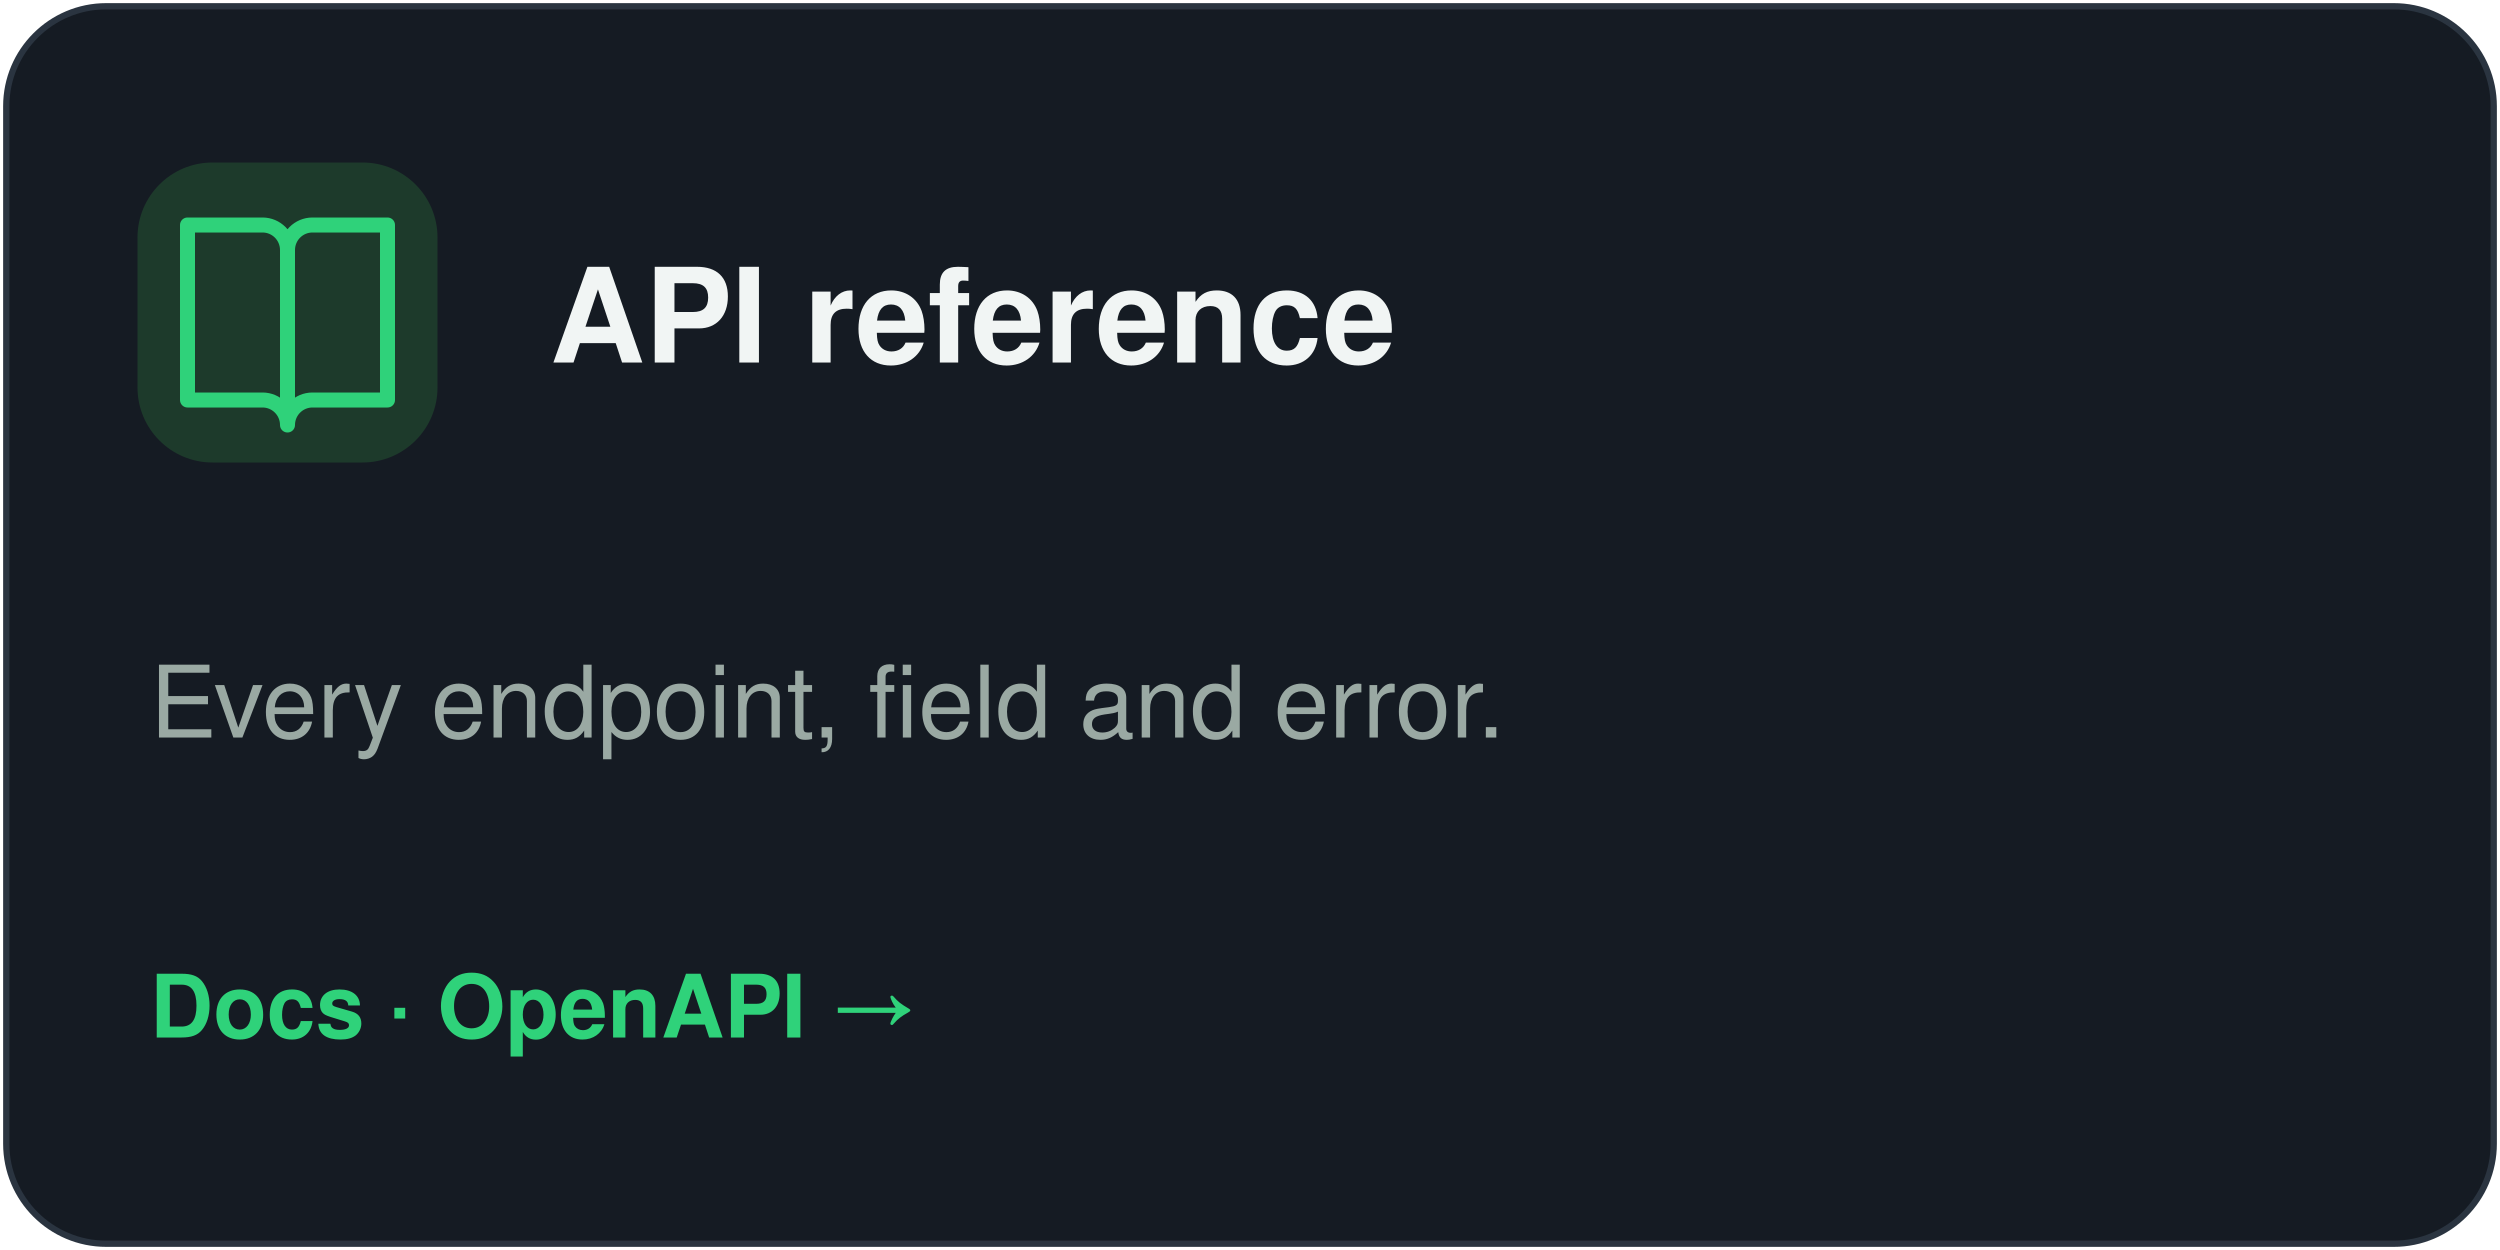
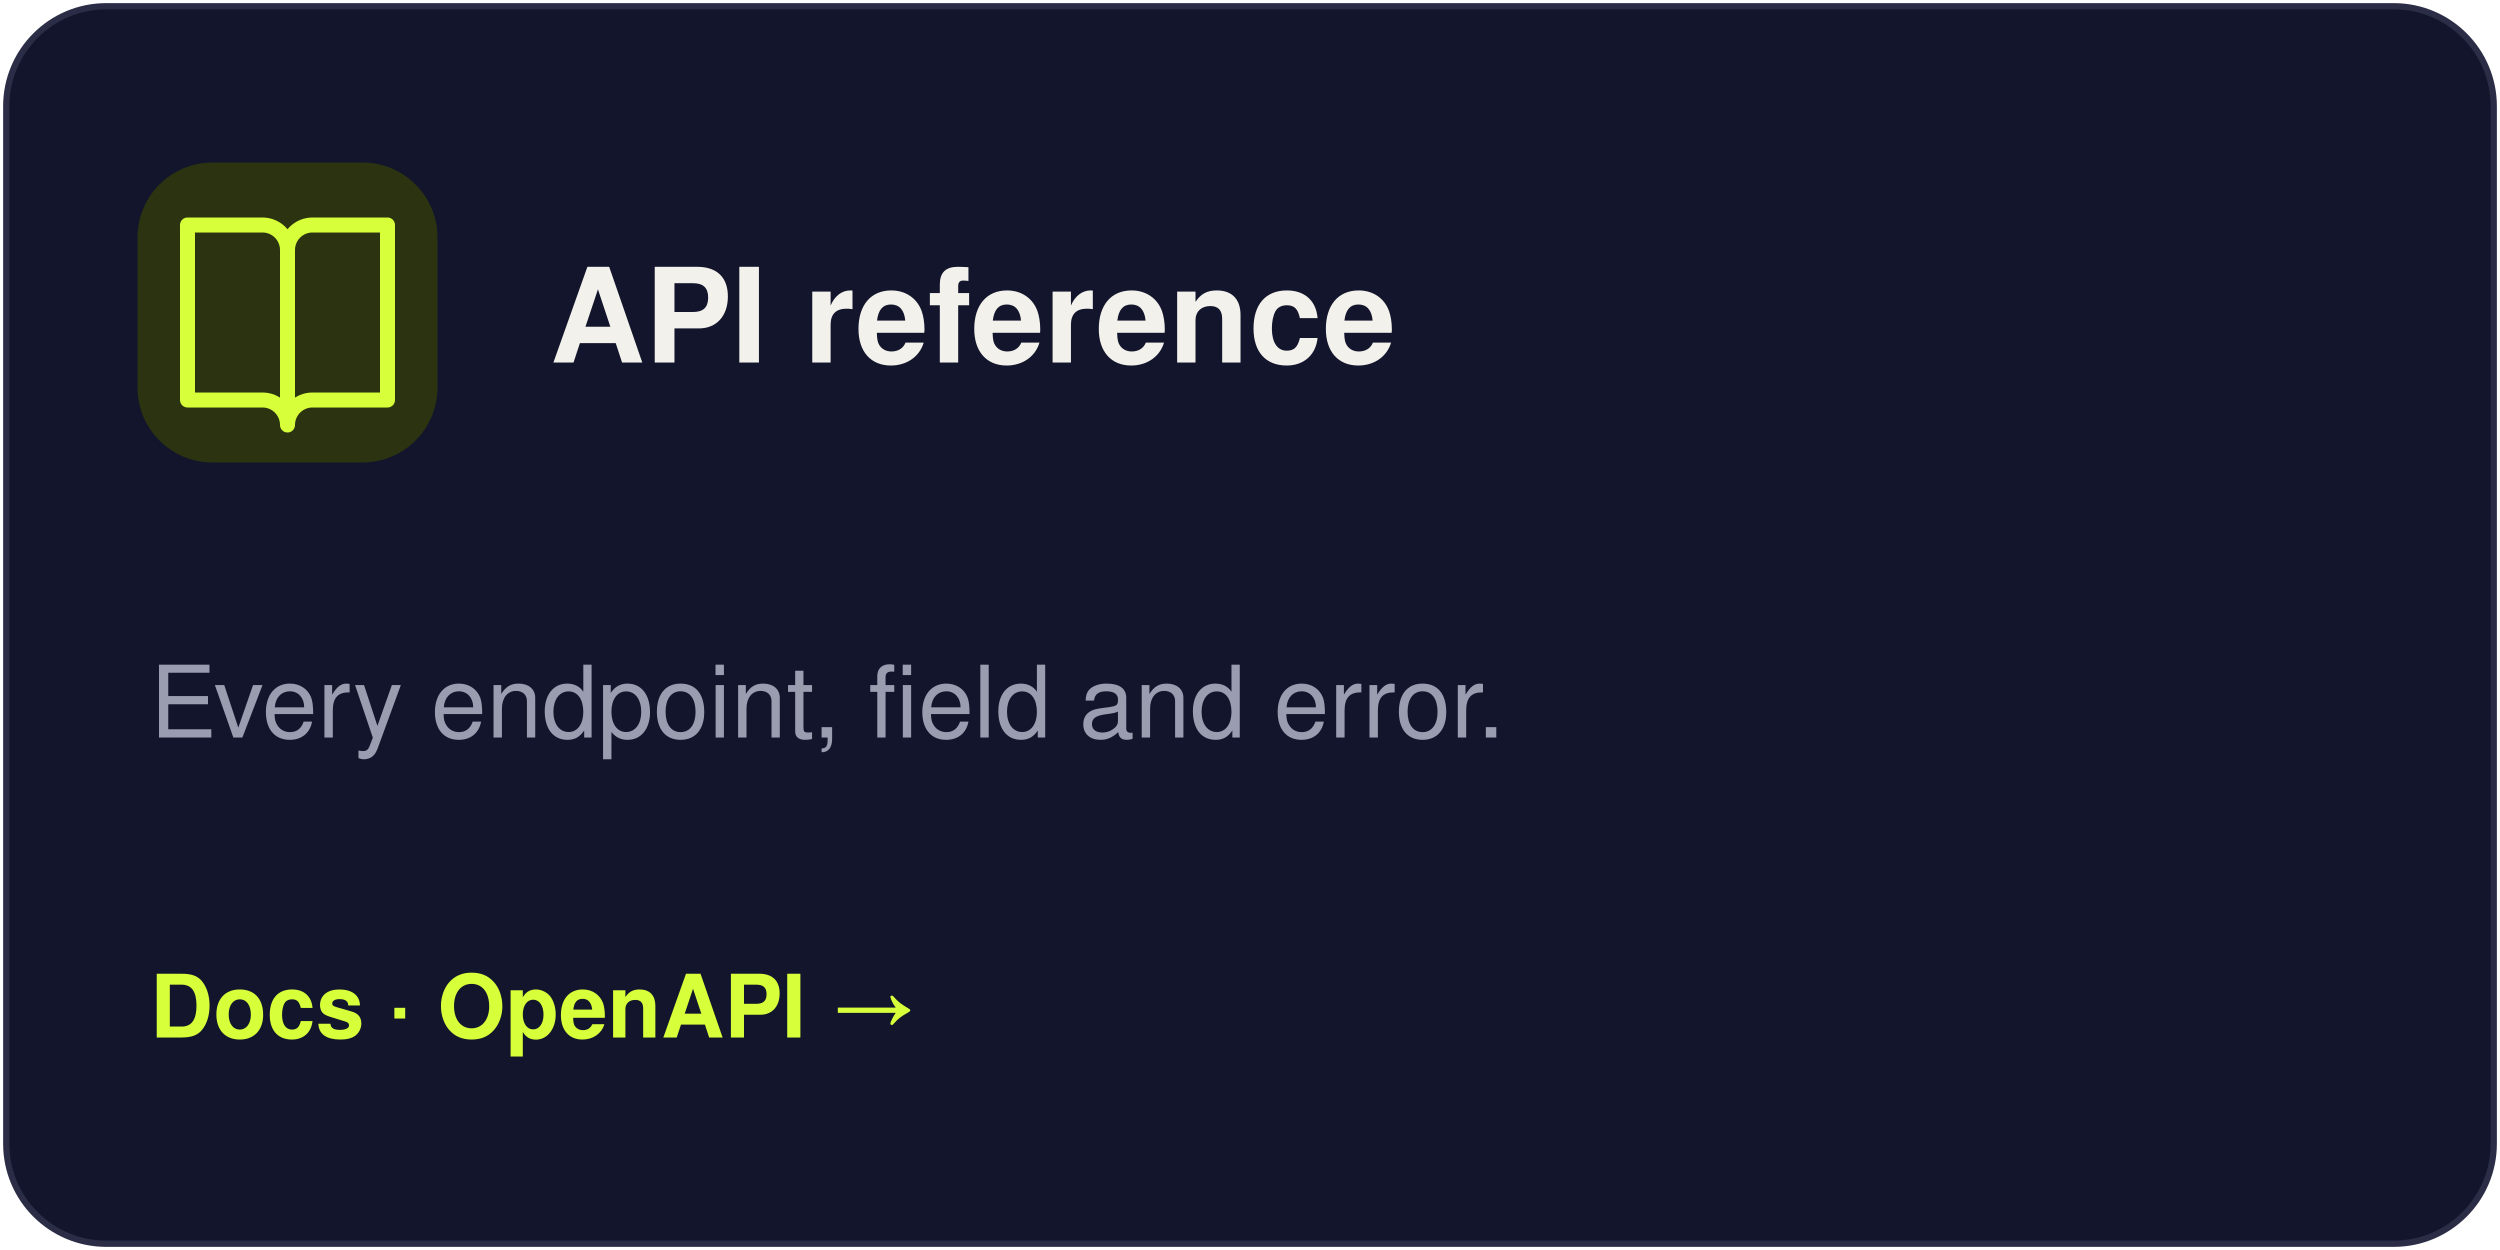
<svg xmlns="http://www.w3.org/2000/svg" width="400" height="200" viewBox="0 0 400 200" role="img" aria-label="API reference: Every endpoint, field and error.">
-   <rect x="1" y="1" width="398" height="198" rx="16" fill="#151b23" stroke="#2a3440" />
-   <rect x="22" y="26" width="48" height="48" rx="12" fill="#1d3a2b" />
+   <rect x="1" y="1" width="398" height="198" rx="16" fill="#12152B" stroke="#2A2D45" />
+   <rect x="22" y="26" width="48" height="48" rx="12" fill="#2B3311" />
  <g transform="translate(0,0)">
-     <path d="M30 36h12a4 4 0 0 1 4 4v28a4 4 0 0 0-4-4H30zM62 36H50a4 4 0 0 0-4 4v28a4 4 0 0 1 4-4h12z" fill="none" stroke="#2fd27a" stroke-width="2.4" stroke-linejoin="round" />
+     <path d="M30 36h12a4 4 0 0 1 4 4v28a4 4 0 0 0-4-4H30zM62 36H50a4 4 0 0 0-4 4v28a4 4 0 0 1 4-4h12z" fill="none" stroke="#D7FF3A" stroke-width="2.4" stroke-linejoin="round" />
  </g>
-   <text x="88" y="58" font-family="-apple-system, BlinkMacSystemFont, 'Segoe UI', Helvetica, Arial, sans-serif" font-size="21" font-weight="700" fill="#f1f5f4">API reference</text>
-   <text x="24" y="118" font-family="-apple-system, BlinkMacSystemFont, 'Segoe UI', Helvetica, Arial, sans-serif" font-size="16" fill="#9aa9a3">Every endpoint, field and error.</text>
-   <text x="24" y="166" font-family="-apple-system, BlinkMacSystemFont, 'Segoe UI', Helvetica, Arial, sans-serif" font-size="14" font-weight="600" fill="#2fd27a">Docs · OpenAPI  →</text>
+   <text x="88" y="58" font-family="-apple-system, BlinkMacSystemFont, 'Segoe UI', Helvetica, Arial, sans-serif" font-size="21" font-weight="700" fill="#F2F1EC">API reference</text>
+   <text x="24" y="118" font-family="-apple-system, BlinkMacSystemFont, 'Segoe UI', Helvetica, Arial, sans-serif" font-size="16" fill="#9A9CB0">Every endpoint, field and error.</text>
+   <text x="24" y="166" font-family="-apple-system, BlinkMacSystemFont, 'Segoe UI', Helvetica, Arial, sans-serif" font-size="14" font-weight="600" fill="#D7FF3A">Docs · OpenAPI  →</text>
</svg>
